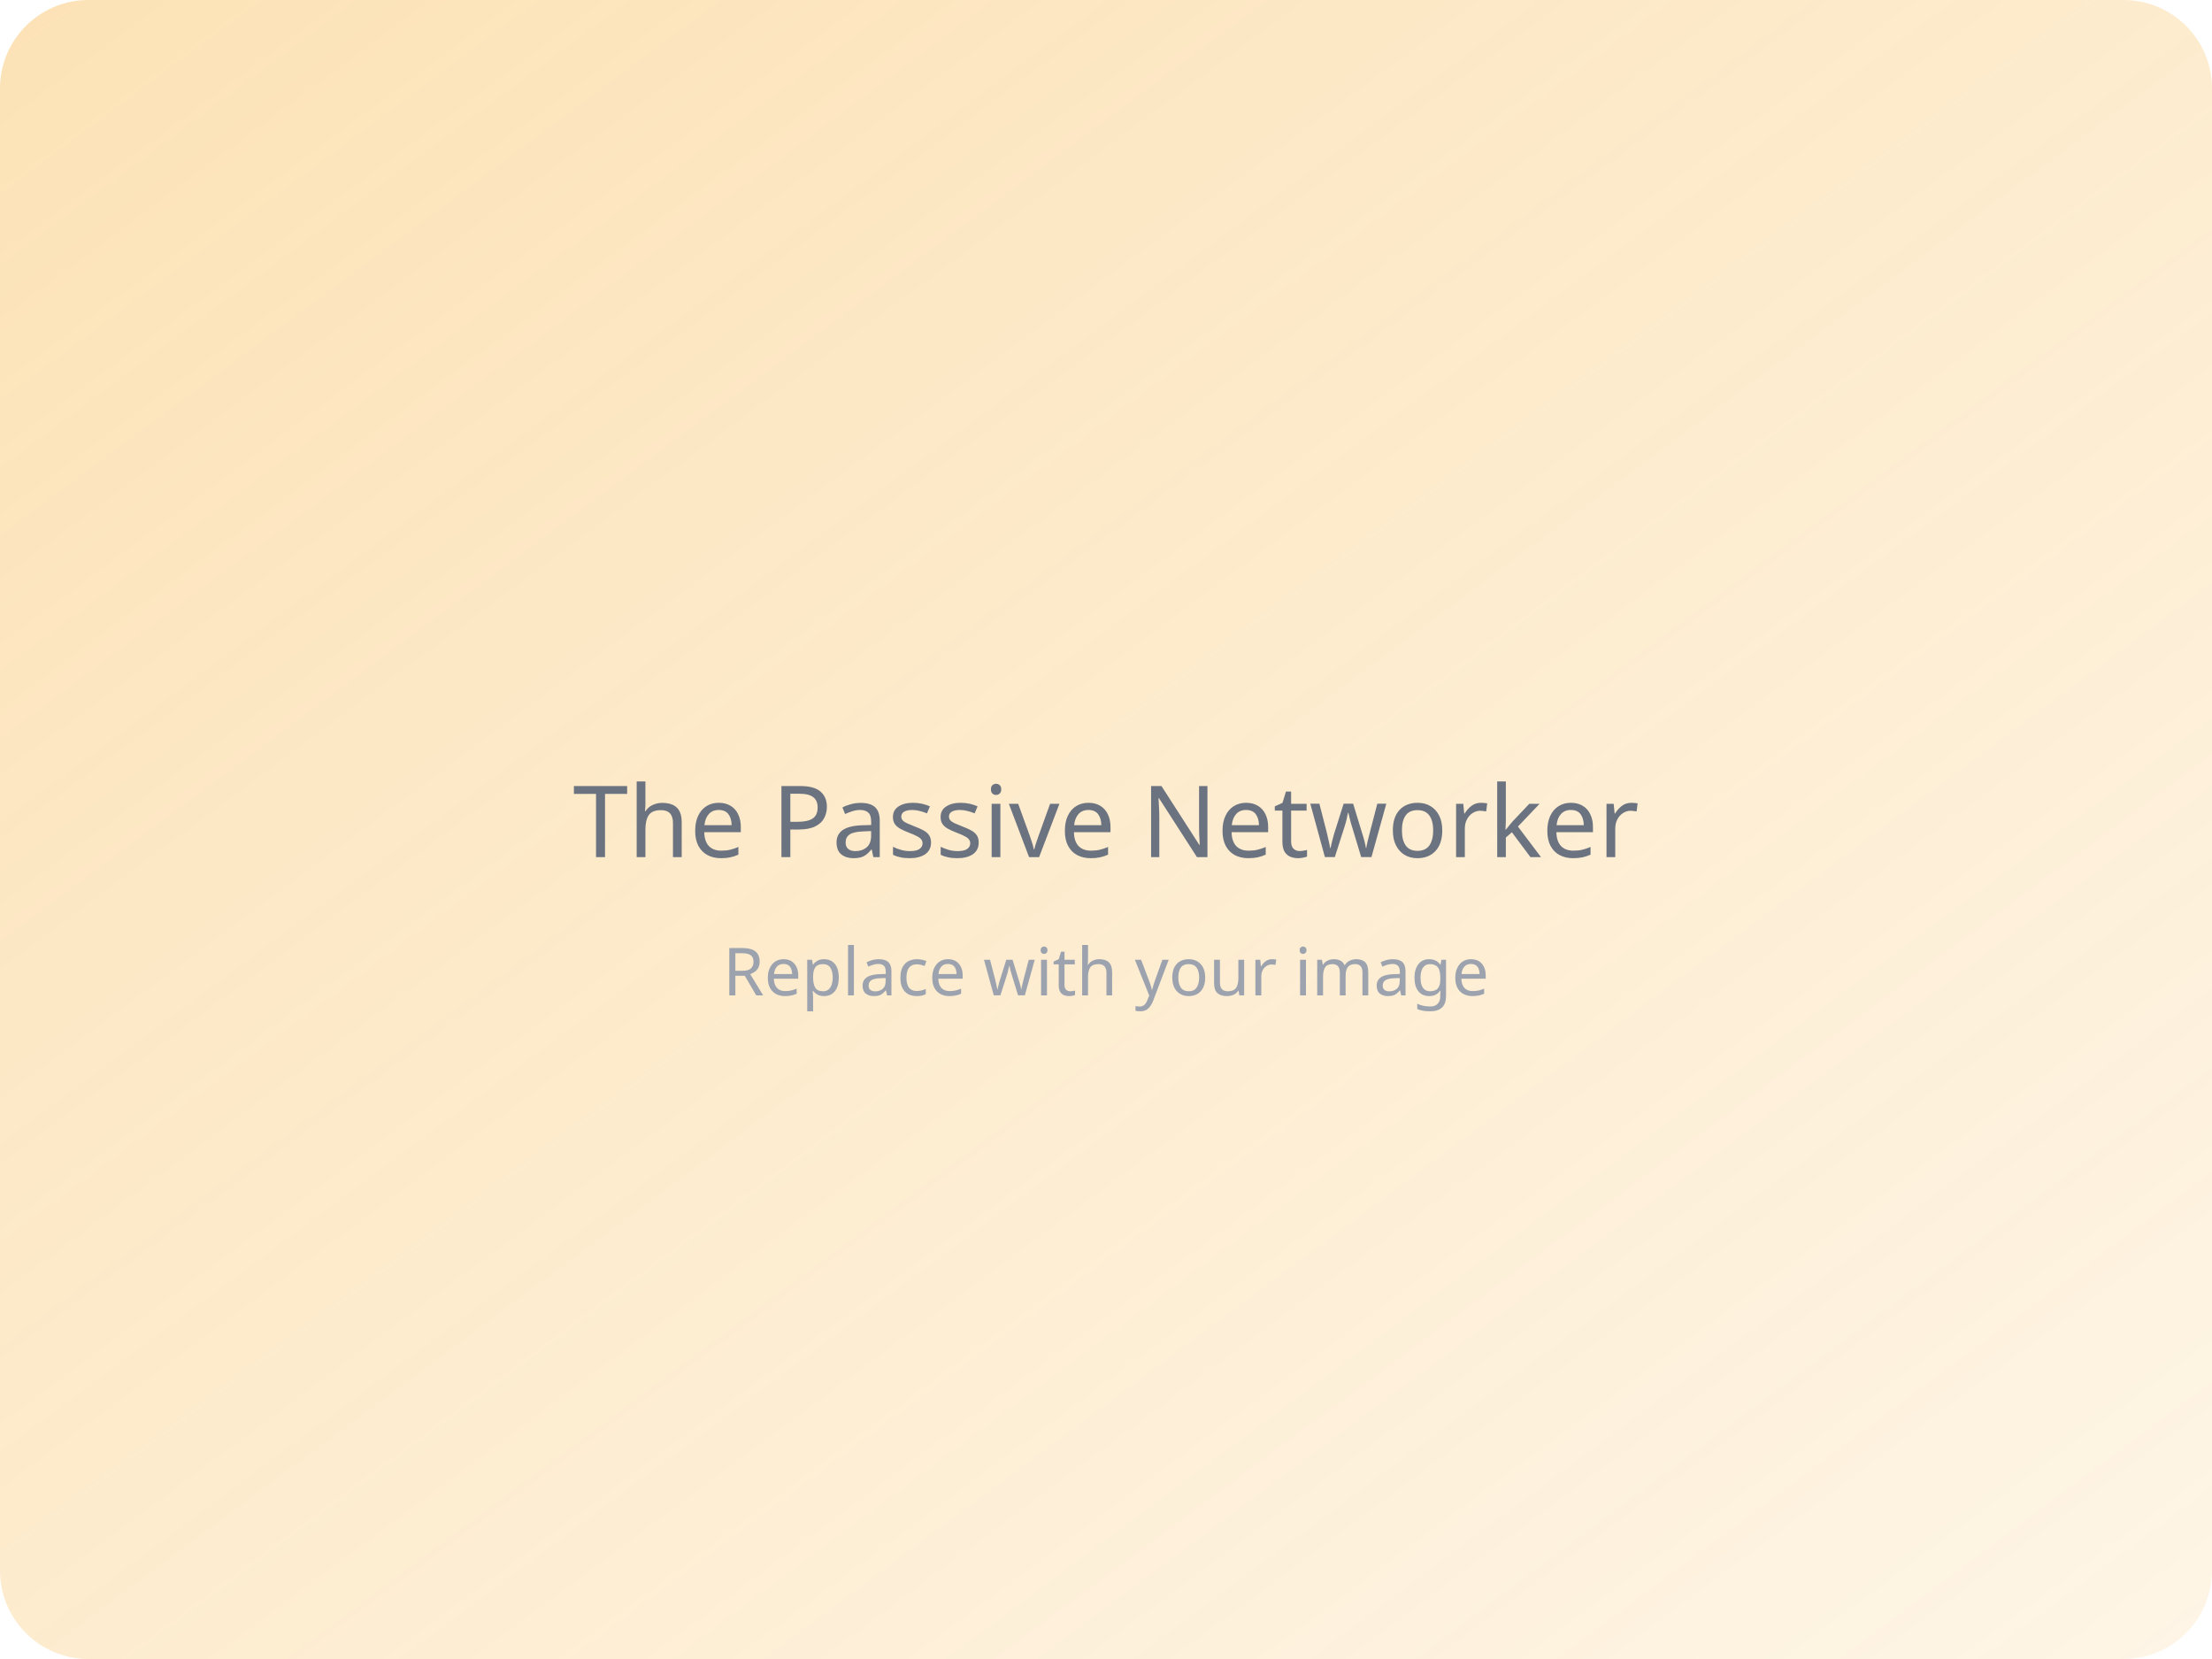
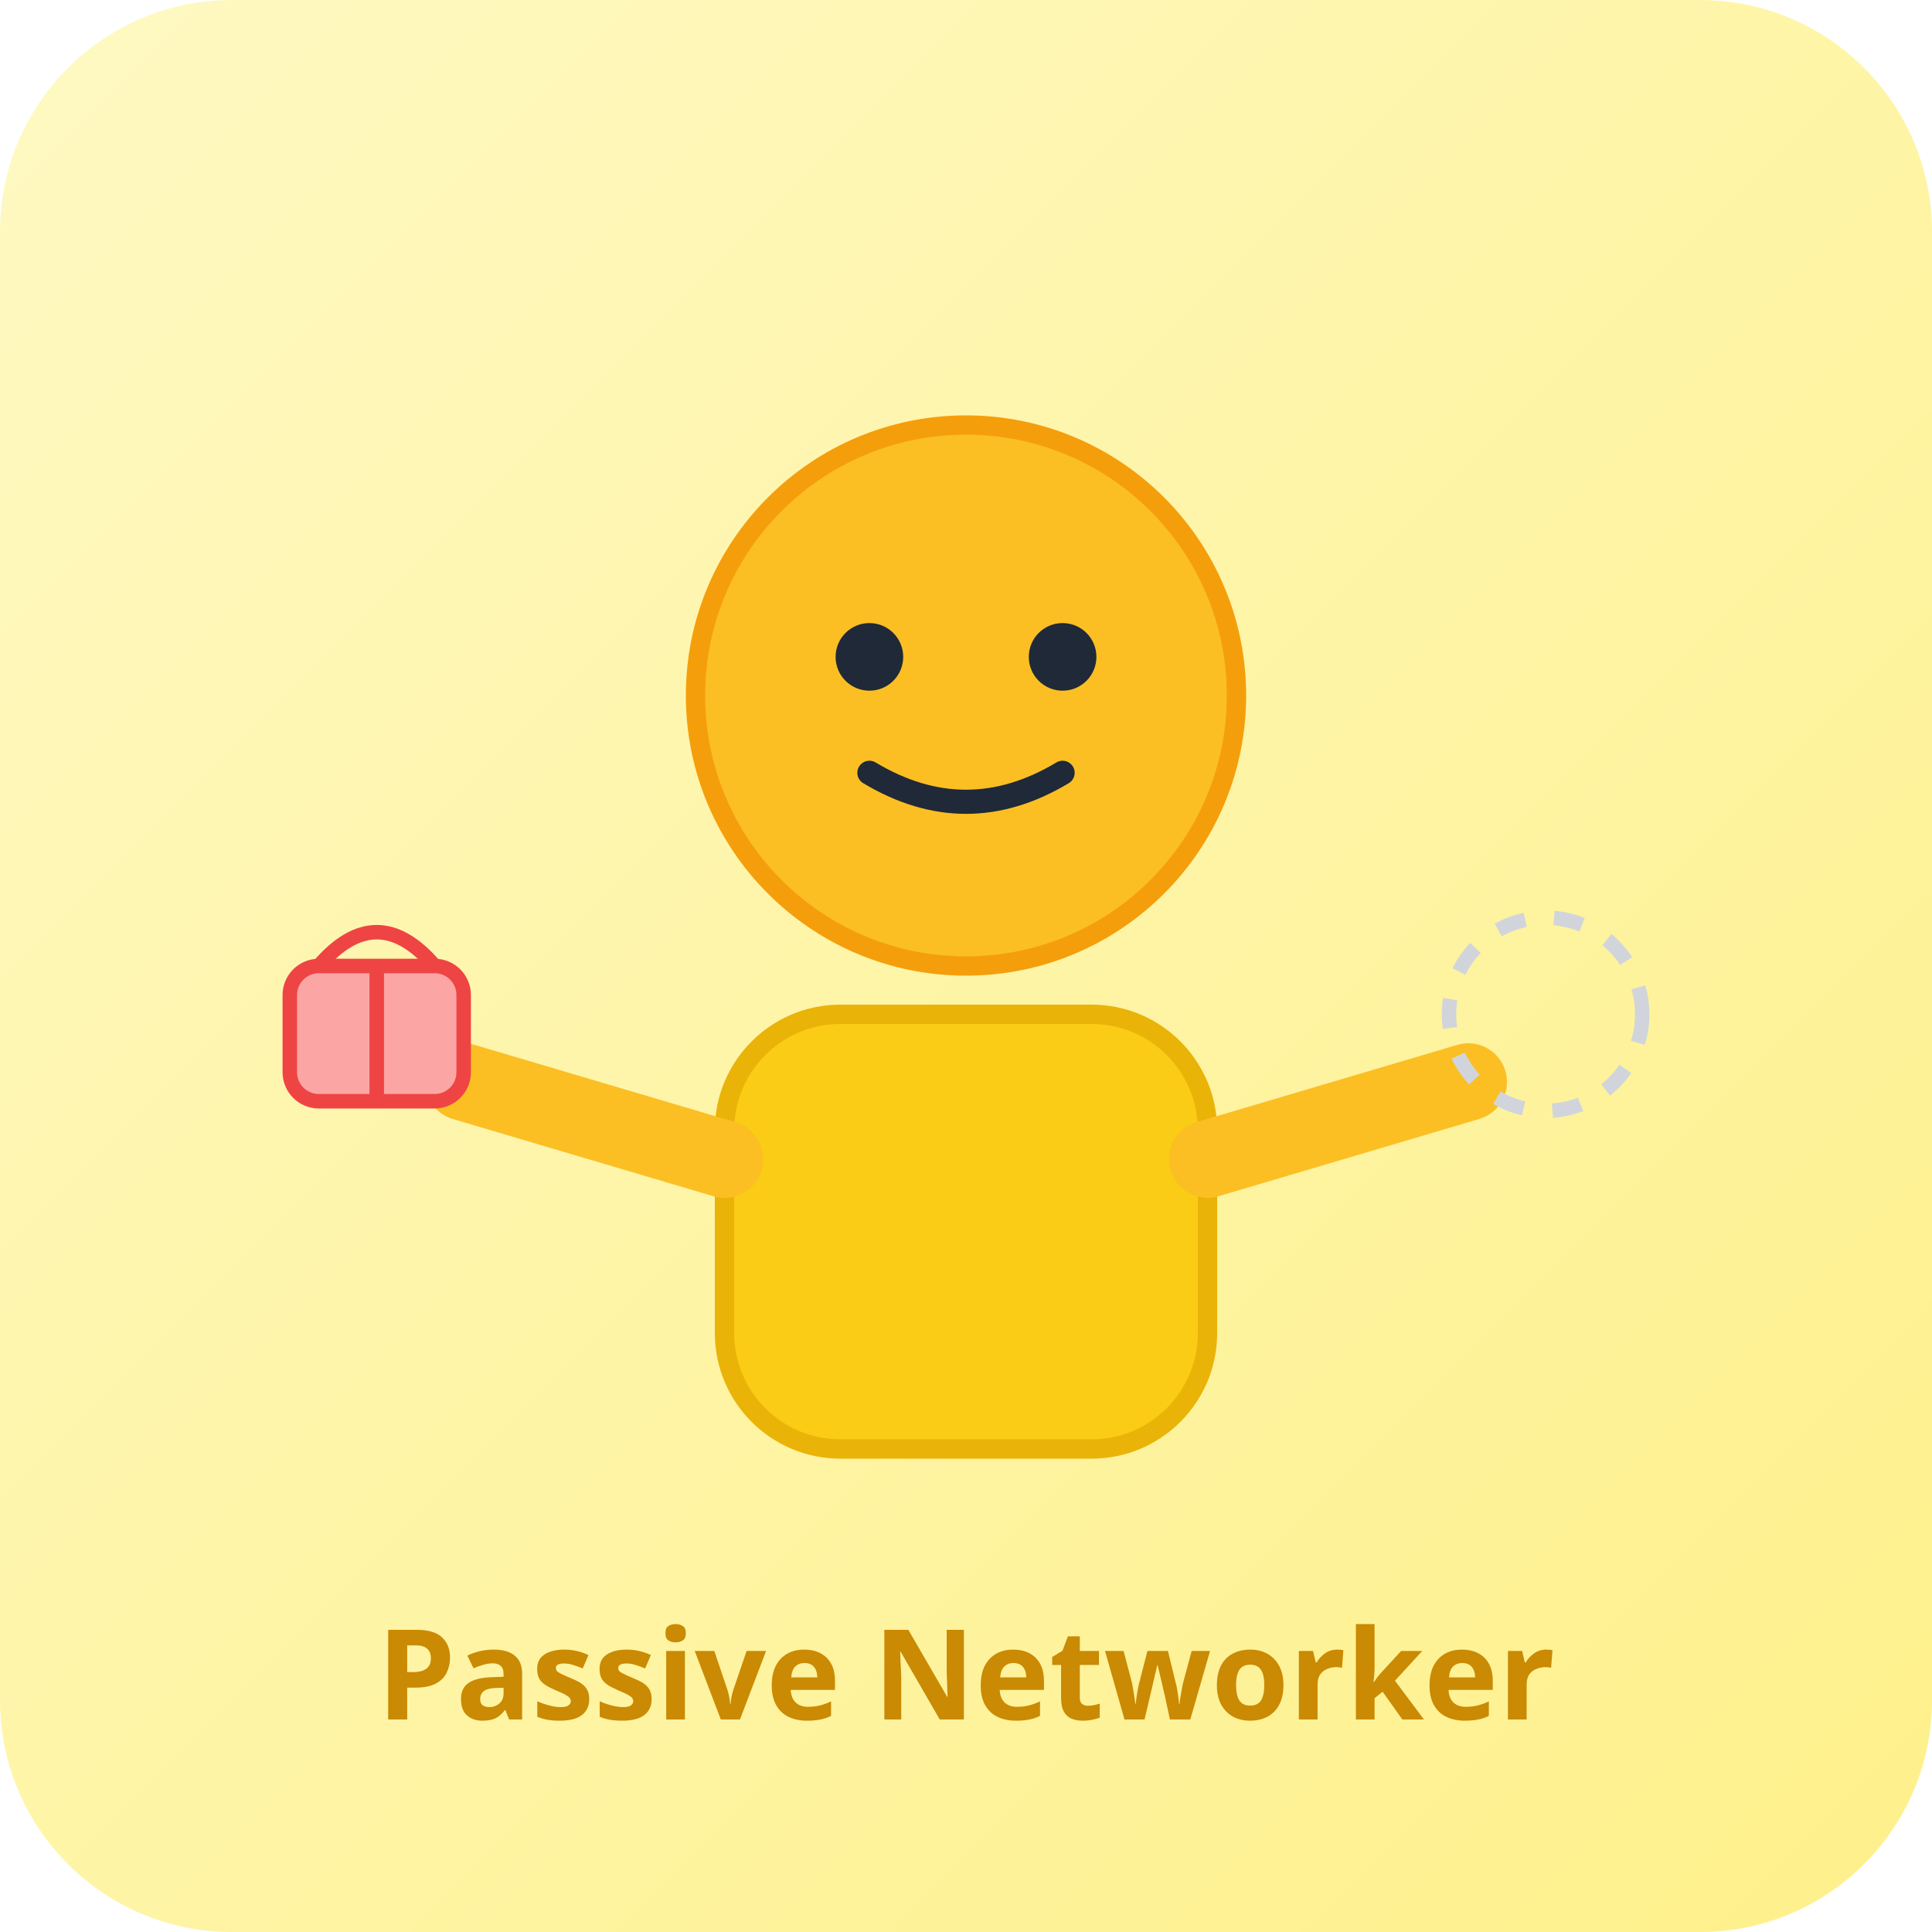
- <svg xmlns="http://www.w3.org/2000/svg" width="400" height="300" viewBox="0 0 400 300">
+ <svg xmlns="http://www.w3.org/2000/svg" width="200" height="200" viewBox="0 0 200 200">
  <defs>
-     <linearGradient id="passive" x1="0%" y1="0%" x2="100%" y2="100%">
-       <stop offset="0%" style="stop-color:#F59E0B;stop-opacity:0.3" />
-       <stop offset="100%" style="stop-color:#F59E0B;stop-opacity:0.1" />
+     <linearGradient id="bg" x1="0%" y1="0%" x2="100%" y2="100%">
+       <stop offset="0%" style="stop-color:#FEF9C3;stop-opacity:1" />
+       <stop offset="100%" style="stop-color:#FEF08A;stop-opacity:1" />
    </linearGradient>
  </defs>
-   <rect width="400" height="300" fill="url(#passive)" rx="16" />
-   <text x="200" y="155" font-family="system-ui,sans-serif" font-size="18" fill="#6B7280" text-anchor="middle">The Passive Networker</text>
-   <text x="200" y="180" font-family="system-ui,sans-serif" font-size="12" fill="#9CA3AF" text-anchor="middle">Replace with your image</text>
+   <rect width="200" height="200" fill="url(#bg)" rx="24" />
+   <circle cx="100" cy="72" r="28" fill="#FBBF24" stroke="#F59E0B" stroke-width="2" />
+   <circle cx="90" cy="68" r="3.5" fill="#1F2937" />
+   <circle cx="110" cy="68" r="3.5" fill="#1F2937" />
+   <path d="M90 80 Q100 86 110 80" fill="none" stroke="#1F2937" stroke-width="2.5" stroke-linecap="round" />
+   <rect x="75" y="105" width="50" height="45" rx="12" fill="#FACC15" stroke="#EAB308" stroke-width="2" />
+   <path d="M75 120 L48 112" stroke="#FBBF24" stroke-width="8" stroke-linecap="round" />
+   <path d="M125 120 L152 112" stroke="#FBBF24" stroke-width="8" stroke-linecap="round" />
+   <rect x="30" y="100" width="18" height="14" rx="3" fill="#FCA5A5" stroke="#EF4444" stroke-width="1.5" />
+   <line x1="39" y1="100" x2="39" y2="114" stroke="#EF4444" stroke-width="1.5" />
+   <path d="M33 100 Q39 93 45 100" fill="none" stroke="#EF4444" stroke-width="1.5" />
+   <circle cx="160" cy="105" r="10" fill="none" stroke="#D1D5DB" stroke-width="1.5" stroke-dasharray="3,3" />
+   <text x="100" y="178" font-family="system-ui,sans-serif" font-size="13" font-weight="700" fill="#CA8A04" text-anchor="middle">Passive Networker</text>
</svg>
